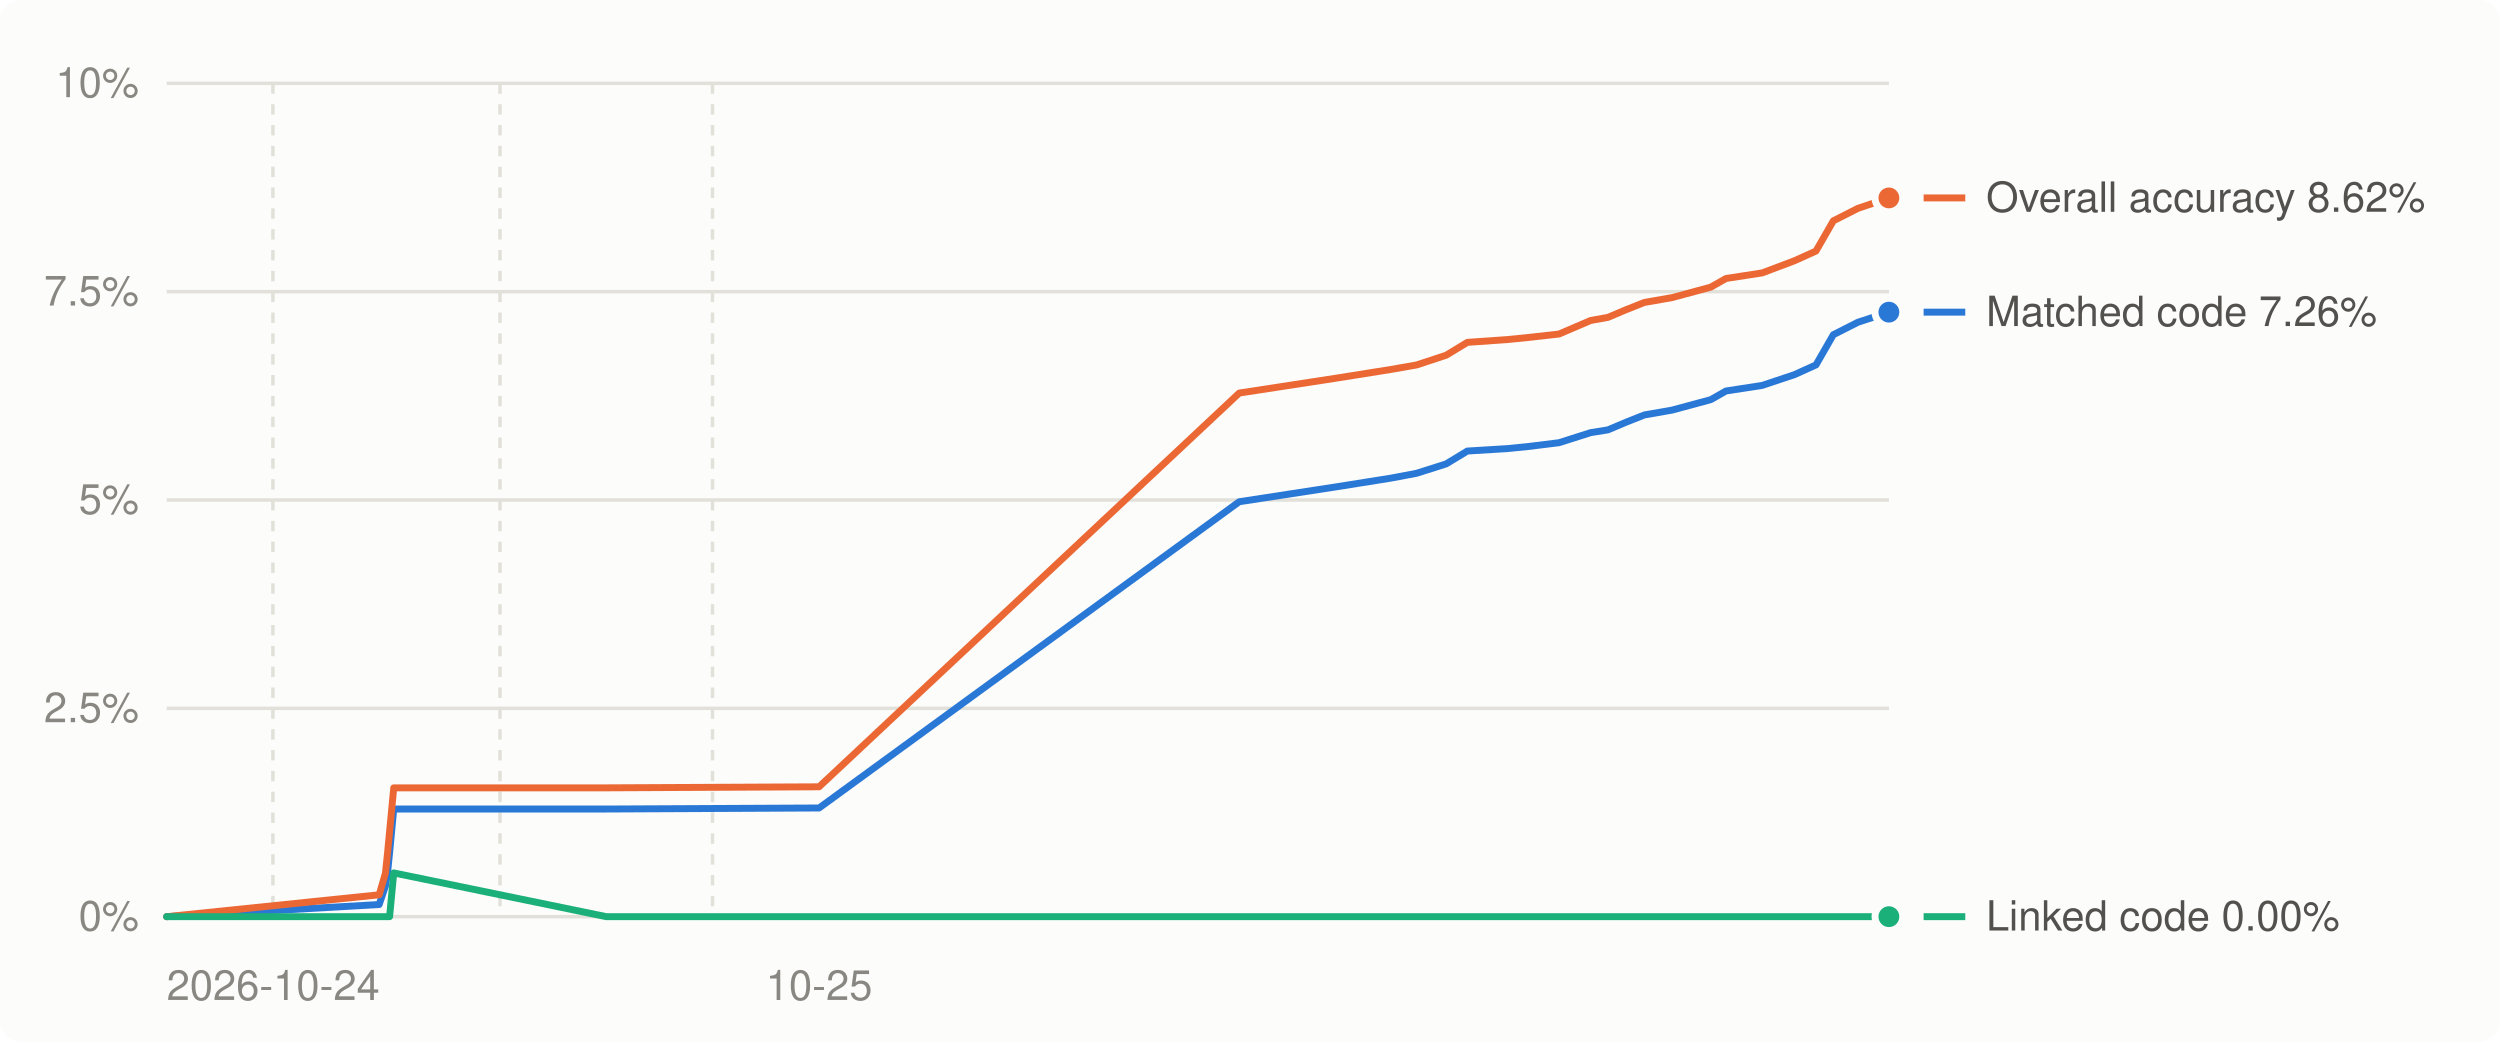
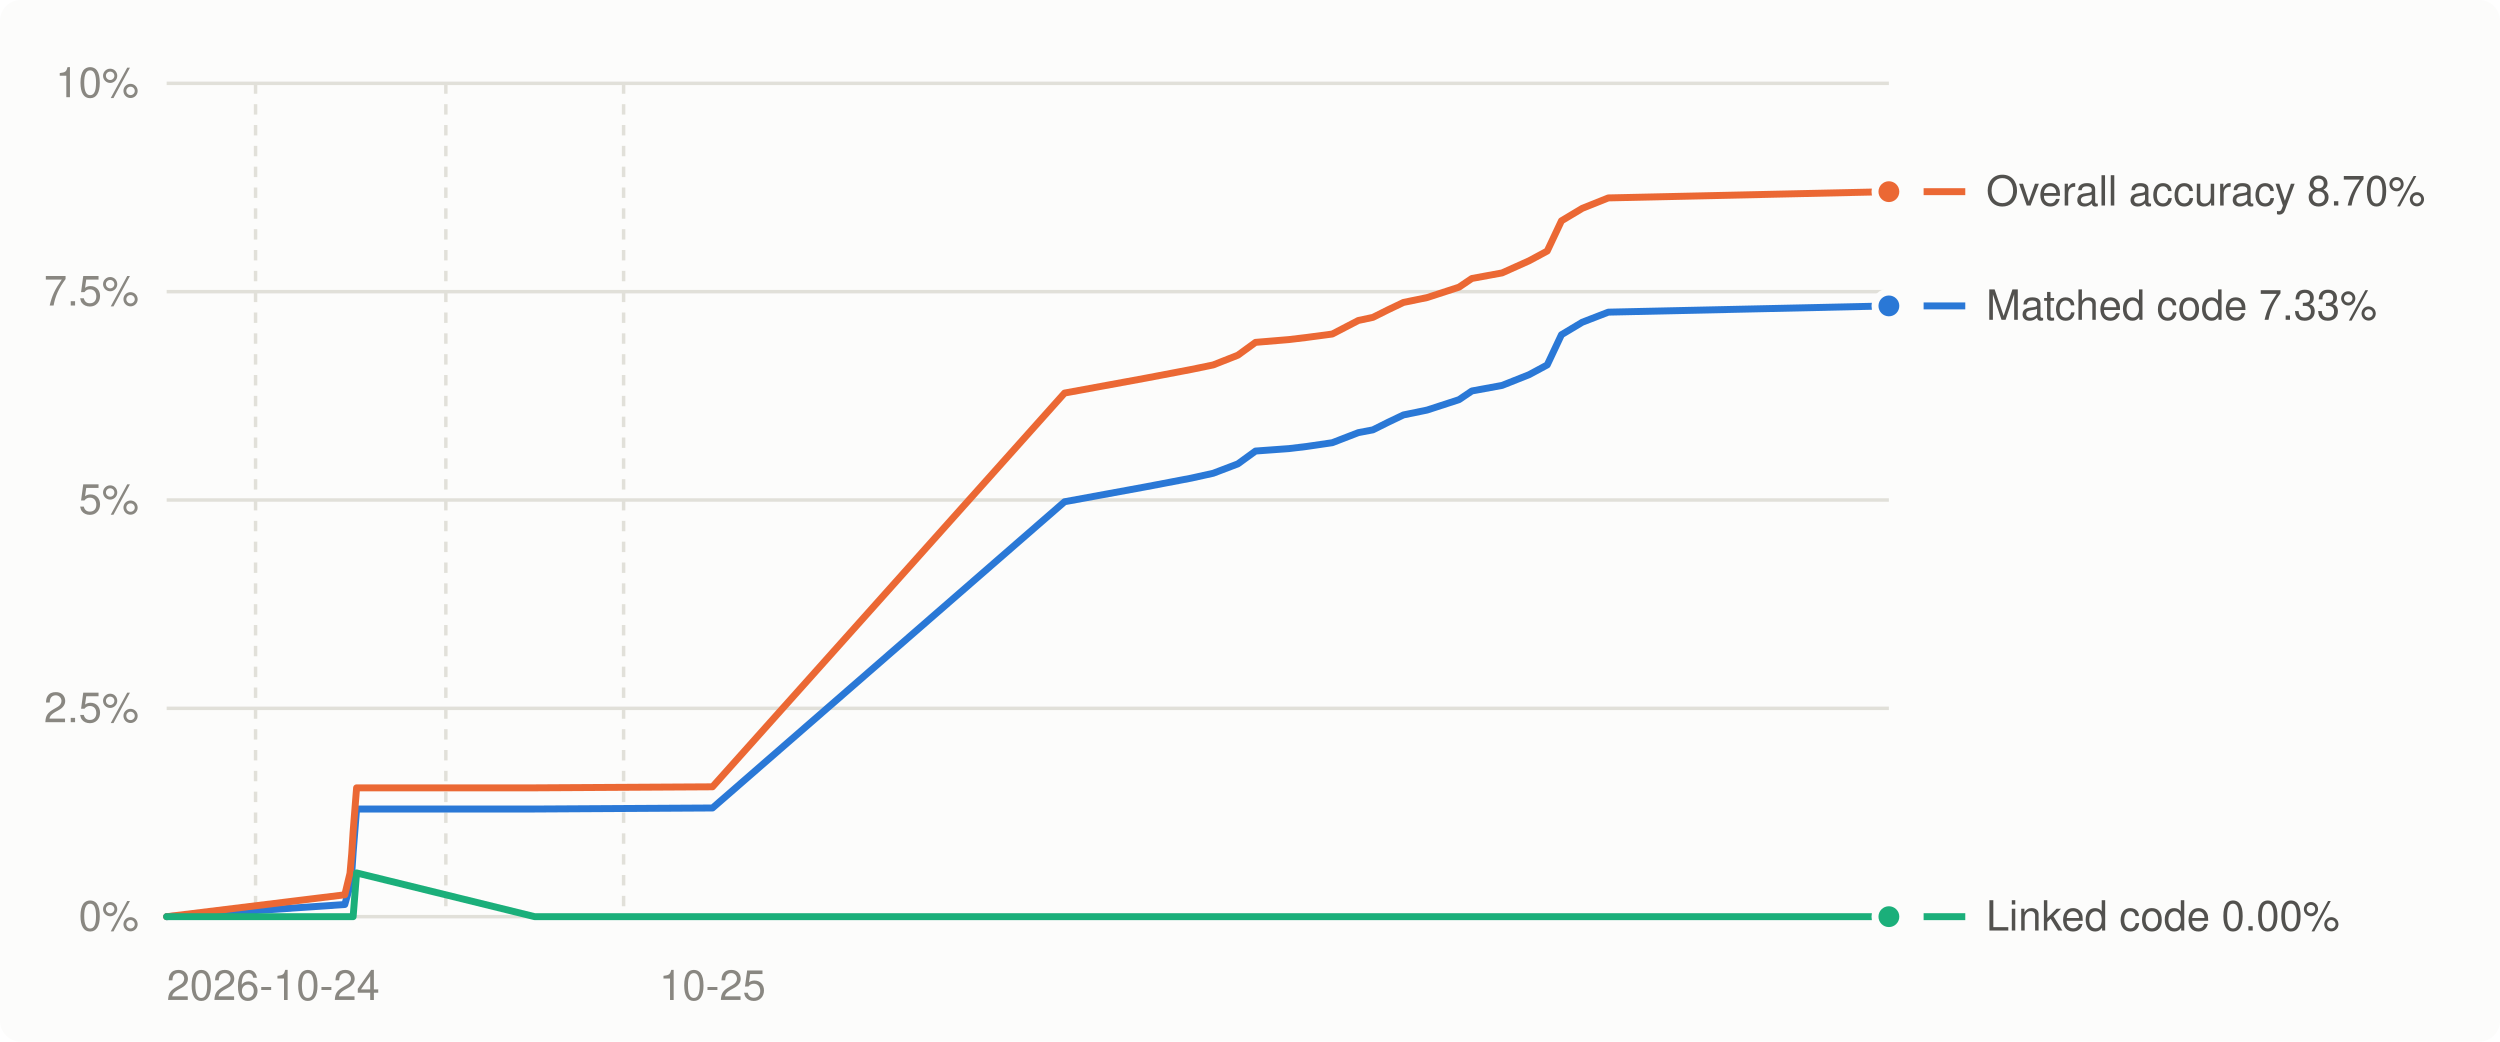
<svg xmlns="http://www.w3.org/2000/svg" viewBox="0 0 720 300" width="720" height="300" role="img" aria-label="Decompilation progress over time (USA)">
  <style>
.bg{fill:#fcfcfb}.grid{stroke:#e1e0d9}.muted{fill:#898781}.lbl{fill:#52514e}.ln0{stroke:#2a78d6}.dot0{fill:#2a78d6;stroke:#fcfcfb}.ln1{stroke:#eb6834}.dot1{fill:#eb6834;stroke:#fcfcfb}.ln2{stroke:#1baf7a}.dot2{fill:#1baf7a;stroke:#fcfcfb}
@media (prefers-color-scheme: dark){.bg{fill:#1a1a19}.grid{stroke:#2c2c2a}.muted{fill:#898781}.lbl{fill:#c3c2b7}.ln0{stroke:#3987e5}.dot0{fill:#3987e5;stroke:#1a1a19}.ln1{stroke:#d95926}.dot1{fill:#d95926;stroke:#1a1a19}.ln2{stroke:#199e70}.dot2{fill:#199e70;stroke:#1a1a19}}
text{font:12px -apple-system,BlinkMacSystemFont,'Segoe UI',Helvetica,Arial,sans-serif}
</style>
  <rect class="bg" width="720" height="300" rx="6" />
  <line x1="48" x2="544" y1="264.0" y2="264.0" class="grid" stroke-width="1" />
  <text x="40" y="268.0" class="muted" text-anchor="end">0%</text>
  <line x1="48" x2="544" y1="204.0" y2="204.0" class="grid" stroke-width="1" />
  <text x="40" y="208.0" class="muted" text-anchor="end">2.5%</text>
  <line x1="48" x2="544" y1="144.0" y2="144.0" class="grid" stroke-width="1" />
  <text x="40" y="148.0" class="muted" text-anchor="end">5%</text>
  <line x1="48" x2="544" y1="84.0" y2="84.0" class="grid" stroke-width="1" />
  <text x="40" y="88.0" class="muted" text-anchor="end">7.5%</text>
  <line x1="48" x2="544" y1="24.0" y2="24.0" class="grid" stroke-width="1" />
  <text x="40" y="28.0" class="muted" text-anchor="end">10%</text>
-   <line x1="78.6" x2="78.6" y1="24" y2="264" class="grid" stroke-width="1" stroke-dasharray="3 3" />
-   <line x1="144.0" x2="144.0" y1="24" y2="264" class="grid" stroke-width="1" stroke-dasharray="3 3" />
-   <line x1="205.2" x2="205.2" y1="24" y2="264" class="grid" stroke-width="1" stroke-dasharray="3 3" />
+   <line x1="73.6" x2="73.6" y1="24" y2="264" class="grid" stroke-width="1" stroke-dasharray="3 3" />
+   <line x1="128.4" x2="128.4" y1="24" y2="264" class="grid" stroke-width="1" stroke-dasharray="3 3" />
+   <line x1="179.6" x2="179.6" y1="24" y2="264" class="grid" stroke-width="1" stroke-dasharray="3 3" />
  <text class="muted" x="48.0" y="288" text-anchor="start">2026-10-24</text>
-   <text class="muted" x="235.9" y="288" text-anchor="middle">10-25</text>
-   <polyline points="48.0,264.0 109.2,260.5 111.0,255.2 111.6,251.5 112.2,245.6 112.8,239.3 113.4,233.0 174.6,233.0 235.9,232.7 356.9,144.5 384.9,140.2 400.6,137.7 408.0,136.3 416.5,133.6 422.6,129.9 434.1,129.2 440.1,128.6 449.0,127.5 458.1,124.6 463.1,123.8 468.3,121.6 473.6,119.5 481.6,118.1 492.7,115.1 497.1,112.6 507.5,111.0 516.8,107.9 523.0,105.1 528.0,96.4 535.1,92.8 544.0,89.9" fill="none" class="ln0" stroke-width="2" stroke-linejoin="round" stroke-linecap="round" />
-   <polyline points="48.0,264.0 109.2,257.7 111.0,251.5 111.6,245.8 112.2,239.5 112.8,233.2 113.4,226.9 174.6,226.9 235.9,226.6 356.9,113.2 384.9,108.9 400.6,106.4 408.0,105.1 416.5,102.3 422.6,98.6 434.1,97.8 440.1,97.2 449.0,96.2 458.1,92.3 463.1,91.4 468.3,89.2 473.6,87.1 481.6,85.7 492.7,82.7 497.1,80.2 507.5,78.6 516.8,75.1 523.0,72.3 528.0,63.6 535.1,60.0 544.0,57.0" fill="none" class="ln1" stroke-width="2" stroke-linejoin="round" stroke-linecap="round" />
-   <polyline points="48.0,264.0 109.2,264.0 111.0,264.0 111.6,264.0 112.2,264.0 112.8,257.7 113.4,251.4 174.6,264.0 235.9,264.0 356.9,264.0 384.9,264.0 400.6,264.0 408.0,264.0 416.5,264.0 422.6,264.0 434.1,264.0 440.1,264.0 449.0,264.0 458.1,264.0 463.1,264.0 468.3,264.0 473.6,264.0 481.6,264.0 492.7,264.0 497.1,264.0 507.5,264.0 516.8,264.0 523.0,264.0 528.0,264.0 535.1,264.0 544.0,264.0" fill="none" class="ln2" stroke-width="2" stroke-linejoin="round" stroke-linecap="round" />
-   <circle cx="544.0" cy="89.9" r="4" class="dot0" stroke-width="2" />
-   <circle cx="544.0" cy="57.0" r="4" class="dot1" stroke-width="2" />
+   <text class="muted" x="205.2" y="288" text-anchor="middle">10-25</text>
+   <polyline points="48.0,264.0 99.3,260.5 100.8,255.2 101.3,251.5 101.7,245.6 102.2,239.3 102.7,233.0 154.0,233.0 205.2,232.7 306.6,144.5 330.0,140.2 343.1,137.7 349.4,136.3 356.5,133.6 361.6,129.9 371.2,129.2 376.2,128.6 383.7,127.5 391.2,124.6 395.4,123.8 399.8,121.6 404.2,119.5 411.0,118.1 420.2,115.1 423.9,112.6 432.6,111.0 440.4,107.9 445.6,105.1 449.7,96.4 455.7,92.8 463.2,89.9 544.0,88.1" fill="none" class="ln0" stroke-width="2" stroke-linejoin="round" stroke-linecap="round" />
+   <polyline points="48.0,264.0 99.3,257.7 100.8,251.5 101.3,245.8 101.7,239.5 102.2,233.2 102.7,226.9 154.0,226.9 205.2,226.6 306.6,113.2 330.0,108.9 343.1,106.4 349.4,105.1 356.5,102.3 361.6,98.6 371.2,97.8 376.2,97.2 383.7,96.2 391.2,92.3 395.4,91.4 399.8,89.2 404.2,87.1 411.0,85.7 420.2,82.7 423.9,80.2 432.6,78.6 440.4,75.1 445.6,72.3 449.7,63.6 455.7,60.0 463.2,57.0 544.0,55.2" fill="none" class="ln1" stroke-width="2" stroke-linejoin="round" stroke-linecap="round" />
+   <polyline points="48.0,264.0 99.3,264.0 100.8,264.0 101.3,264.0 101.7,264.0 102.2,257.7 102.7,251.4 154.0,264.0 205.2,264.0 306.6,264.0 330.0,264.0 343.1,264.0 349.4,264.0 356.5,264.0 361.6,264.0 371.2,264.0 376.2,264.0 383.7,264.0 391.2,264.0 395.4,264.0 399.8,264.0 404.2,264.0 411.0,264.0 420.2,264.0 423.9,264.0 432.6,264.0 440.4,264.0 445.6,264.0 449.7,264.0 455.7,264.0 463.2,264.0 544.0,264.0" fill="none" class="ln2" stroke-width="2" stroke-linejoin="round" stroke-linecap="round" />
+   <circle cx="544.0" cy="88.1" r="4" class="dot0" stroke-width="2" />
+   <circle cx="544.0" cy="55.2" r="4" class="dot1" stroke-width="2" />
  <circle cx="544.0" cy="264.0" r="4" class="dot2" stroke-width="2" />
  <line x1="554" x2="566" y1="264.0" y2="264.0" class="ln2" stroke-width="2" />
  <text class="lbl" x="572" y="268.0">Linked code 0.00%</text>
-   <line x1="554" x2="566" y1="89.9" y2="89.9" class="ln0" stroke-width="2" />
-   <text class="lbl" x="572" y="93.9">Matched code 7.26%</text>
-   <line x1="554" x2="566" y1="57.0" y2="57.0" class="ln1" stroke-width="2" />
-   <text class="lbl" x="572" y="61.0">Overall accuracy 8.62%</text>
+   <line x1="554" x2="566" y1="88.1" y2="88.1" class="ln0" stroke-width="2" />
+   <text class="lbl" x="572" y="92.1">Matched code 7.33%</text>
+   <line x1="554" x2="566" y1="55.2" y2="55.2" class="ln1" stroke-width="2" />
+   <text class="lbl" x="572" y="59.2">Overall accuracy 8.70%</text>
</svg>
